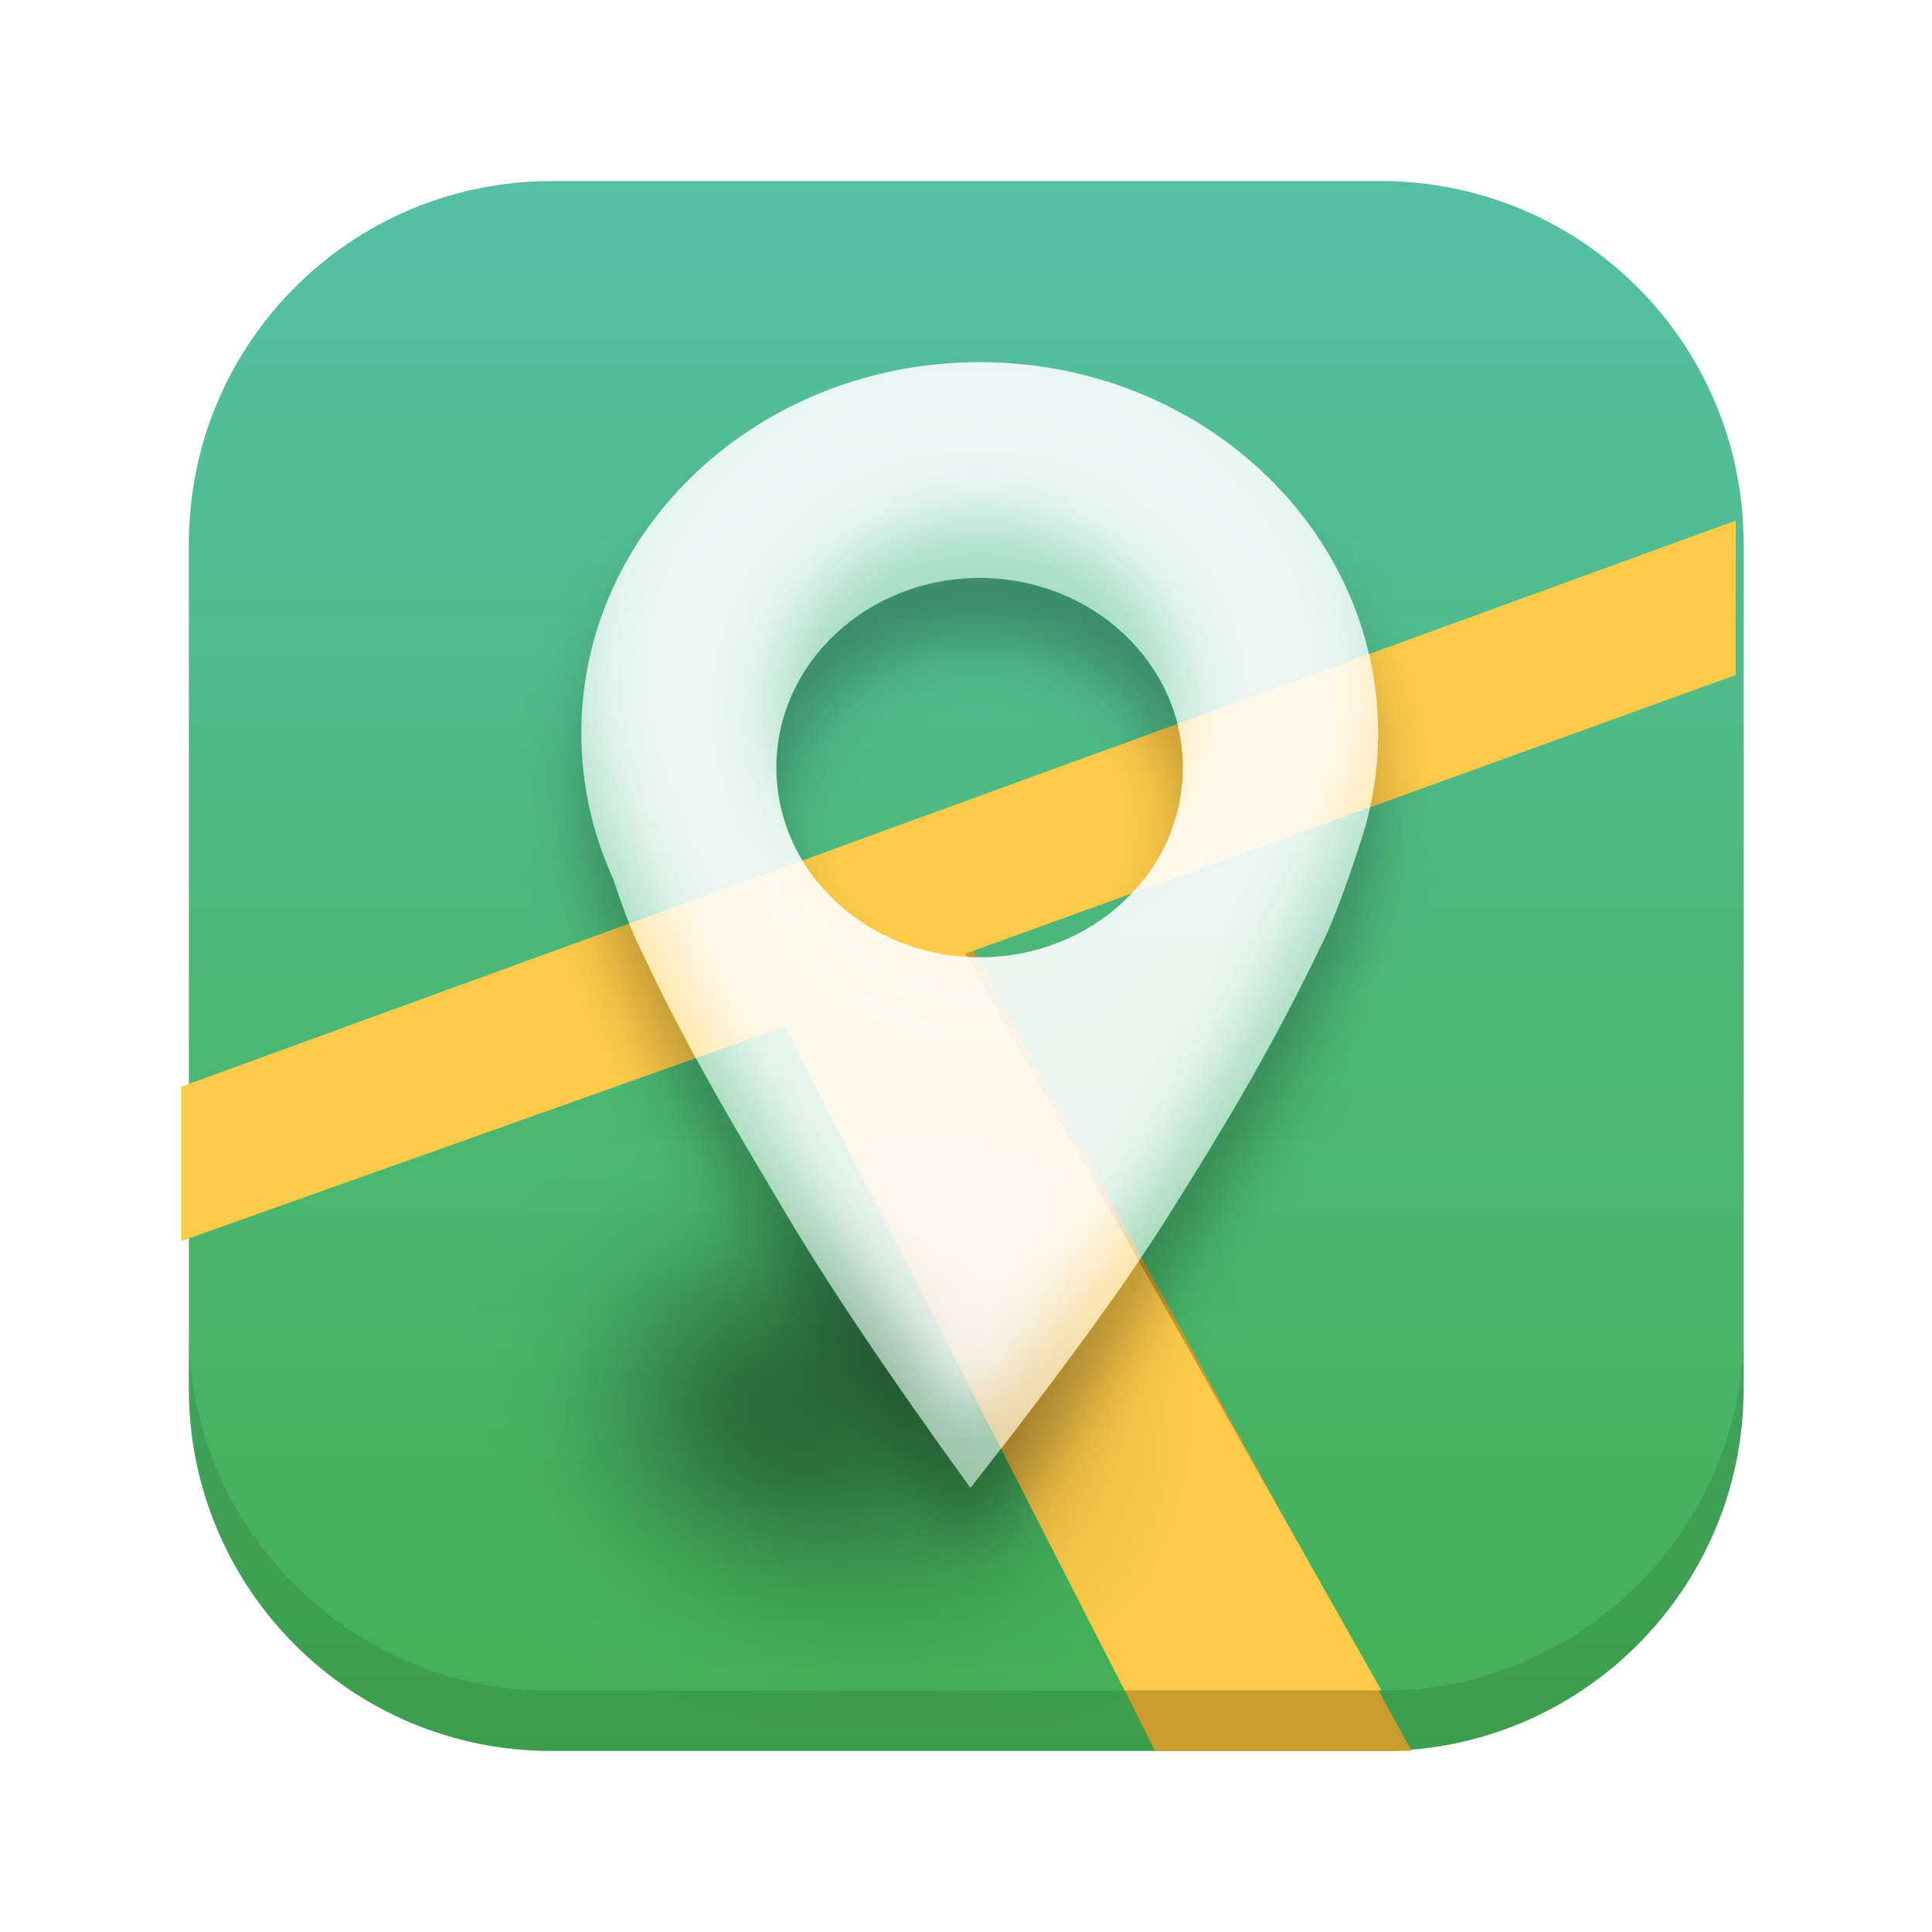
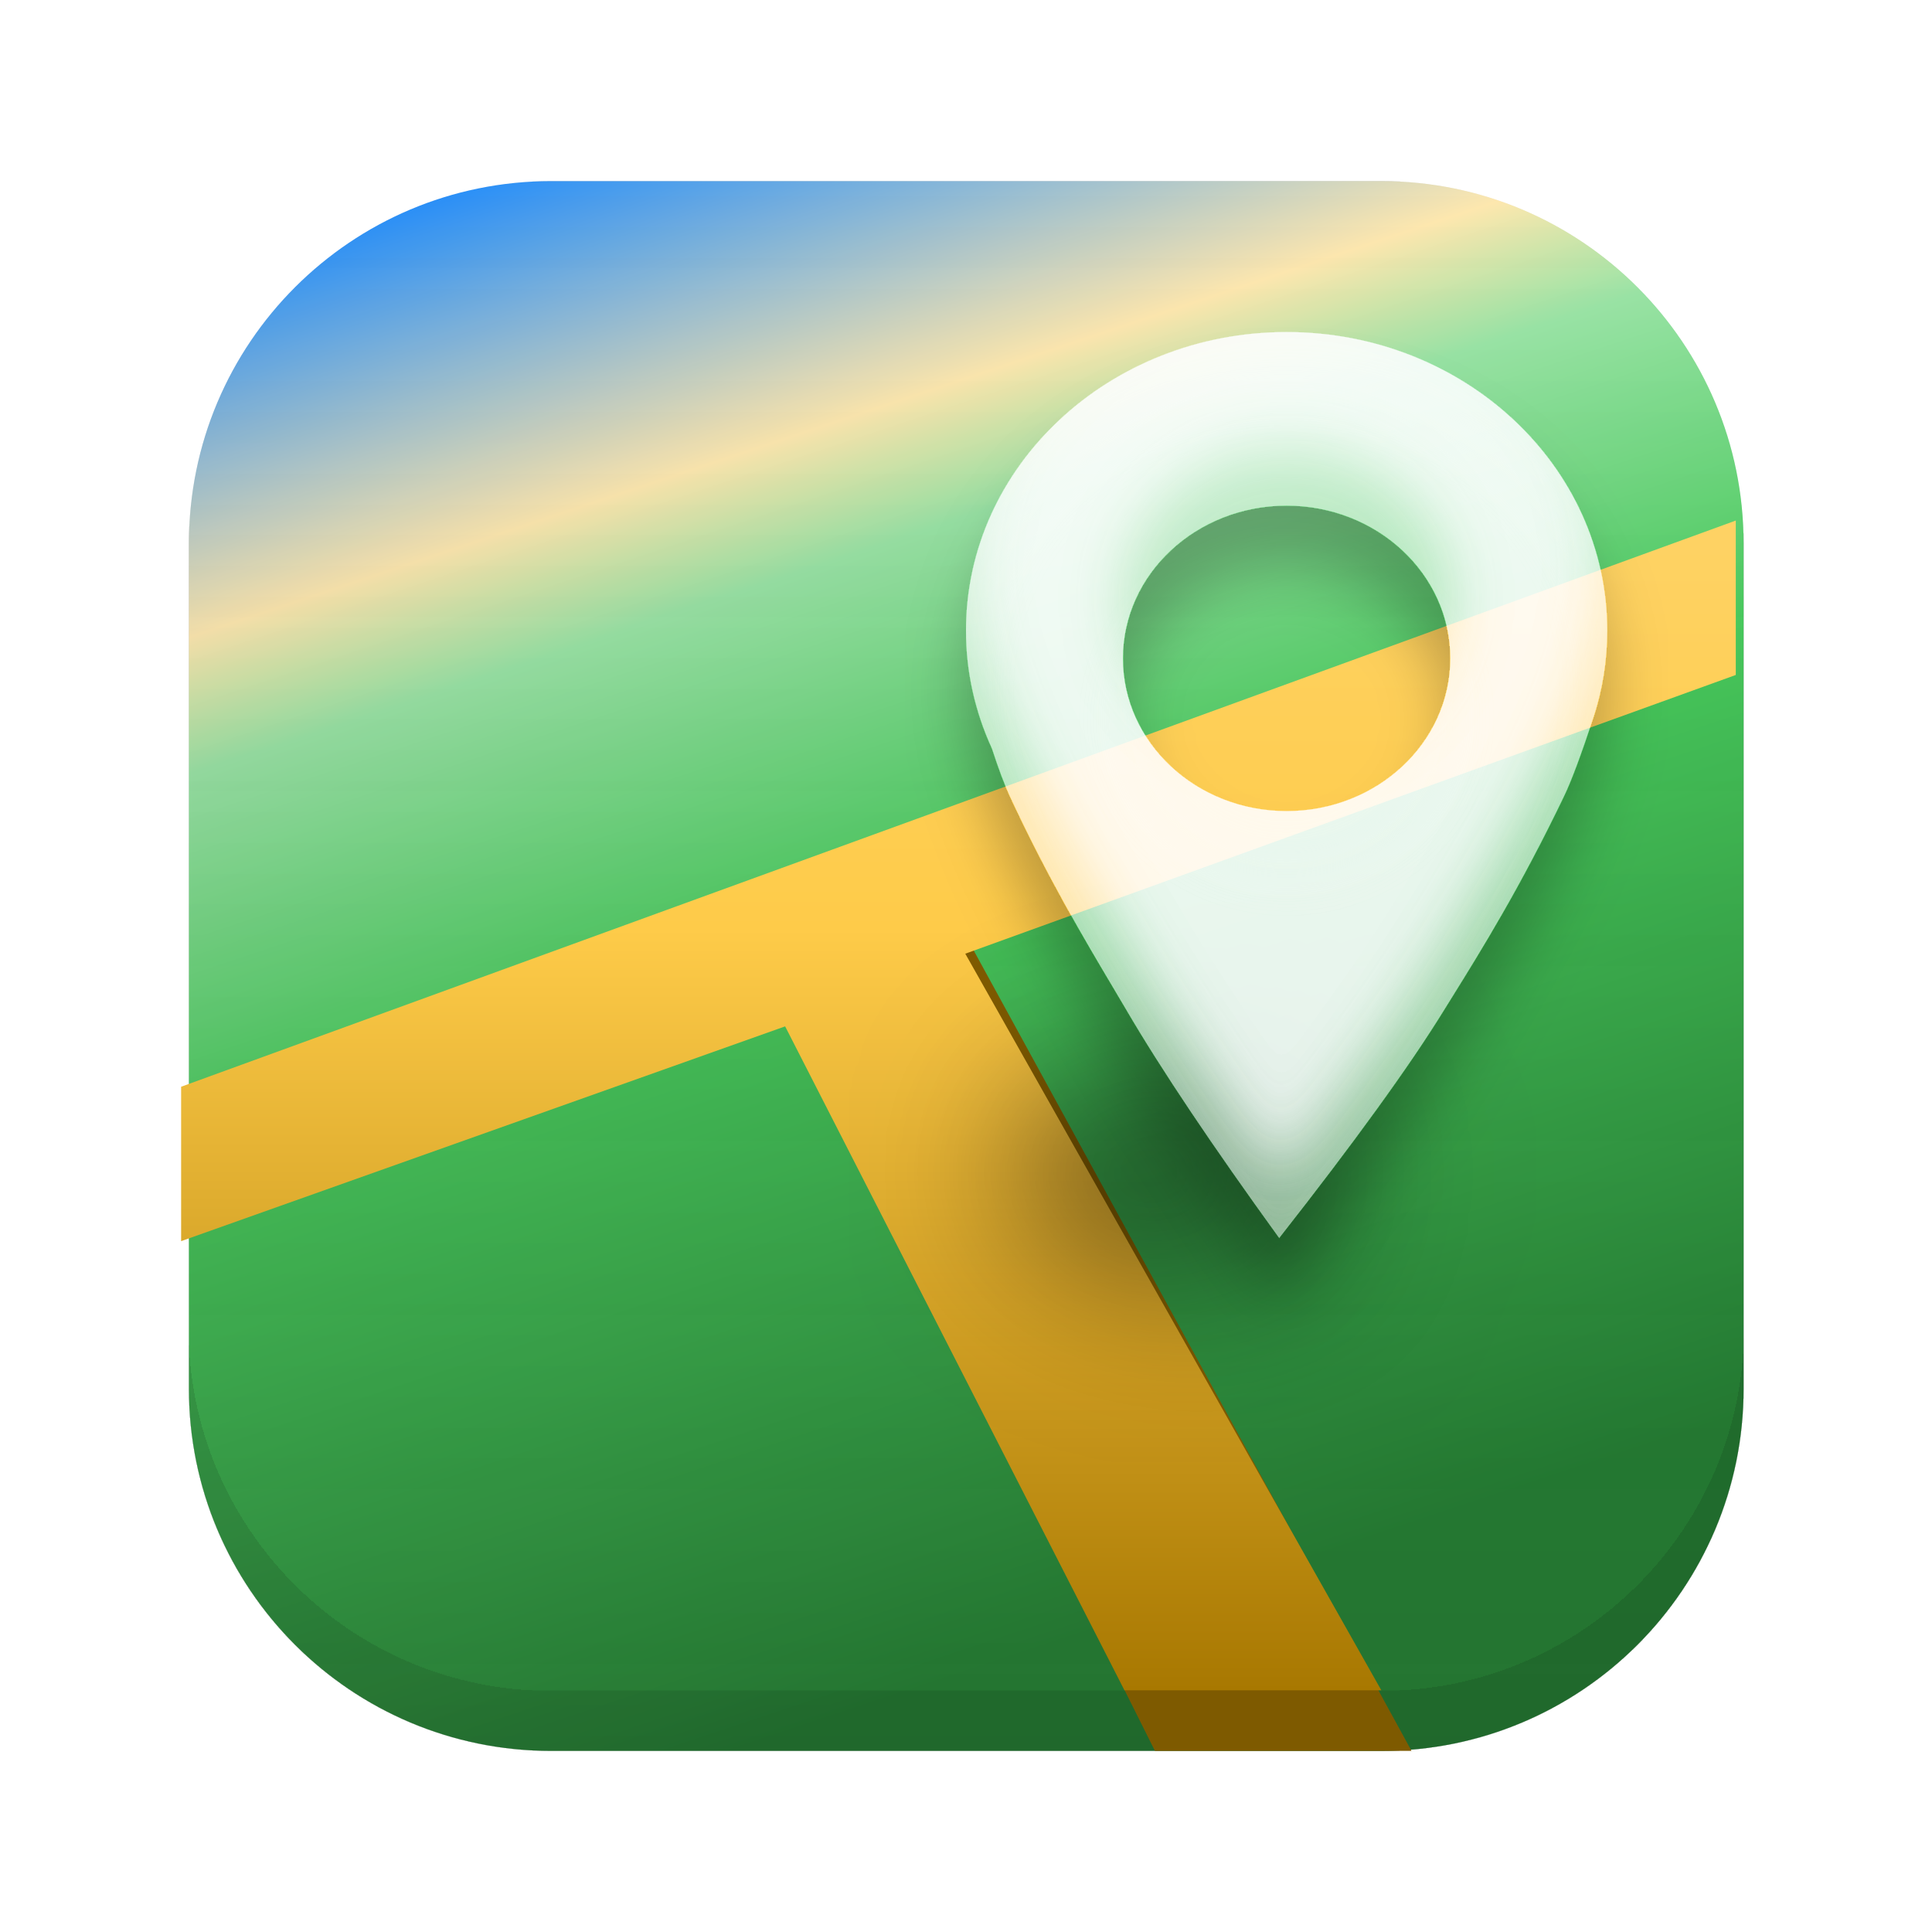
<svg xmlns="http://www.w3.org/2000/svg" width="128" height="128" viewBox="0 0 128 128" fill="none">
  <g filter="url(#filter0_i_914_30)">
+     <rect x="12.517" y="12" width="103" height="104" rx="24" fill="#F0F0F0" />
    <rect x="12.517" y="12" width="103" height="104" rx="24" fill="url(#paint0_linear_914_30)" />
    <rect x="12.517" y="12" width="103" height="104" rx="24" fill="url(#paint1_linear_914_30)" />
  </g>
-   <path fill-rule="evenodd" clip-rule="evenodd" d="M49.517 62L61.517 57.5L93.517 116H76.517L49.517 62Z" fill="#C89C2D" />
-   <path fill-rule="evenodd" clip-rule="evenodd" d="M12 71.999L115 34.488V44.718L63.953 63.185L91.517 111.988H74.5L52.017 68L12 82.229" fill="#FECB49" />
+   <path fill-rule="evenodd" clip-rule="evenodd" d="M49.517 62L61.517 57.5L93.517 116H76.517L49.517 62Z" fill="#7E5A00" />
+   <path fill-rule="evenodd" clip-rule="evenodd" d="M12 71.999L115 34.488V44.718L63.953 63.185L91.517 111.988H74.5L52.017 68L12 82.229" fill="url(#paint2_linear_914_30)" />
  <g opacity="0.581" filter="url(#filter1_f_914_30)">
-     <path d="M64.905 104.571C77.929 104.571 88.487 99.455 88.487 93.143C88.487 86.831 77.929 81.714 64.905 81.714C51.882 81.714 41.324 86.831 41.324 93.143C41.324 99.455 51.882 104.571 64.905 104.571Z" fill="url(#paint2_radial_914_30)" />
+     <path d="M85.242 86.856C95.725 86.856 104.224 82.737 104.224 77.657C104.224 72.576 95.725 68.457 85.242 68.457C74.758 68.457 66.26 72.576 66.26 77.657C66.26 82.737 74.758 86.856 85.242 86.856Z" fill="url(#paint3_radial_914_30)" />
  </g>
  <g style="mix-blend-mode:hard-light" filter="url(#filter2_dii_914_30)">
-     <path fill-rule="evenodd" clip-rule="evenodd" d="M83.583 31.214C78.803 26.755 72.198 24 64.905 24C57.612 24 51.008 26.755 46.228 31.214C41.467 35.656 38.517 41.791 38.517 48.571C38.517 51.996 39.269 55.257 40.653 58.28C41.198 59.95 41.68 61.238 42.1 62.143C45.202 68.826 48.296 74.034 50.586 77.89L50.591 77.898C51.008 78.599 51.398 79.256 51.756 79.868C54.609 84.739 58.788 90.975 64.295 98.576C70.496 90.674 75.011 84.433 77.836 79.857C78.074 79.472 78.323 79.071 78.584 78.652L78.587 78.647C80.923 74.885 84.163 69.67 87.771 62.136C88.362 60.903 89.165 58.745 90.178 55.663C90.904 53.42 91.294 51.038 91.294 48.571C91.294 41.791 88.344 35.656 83.583 31.214ZM78.38 50.857C78.38 57.8 72.347 63.429 64.905 63.429C57.463 63.429 51.43 57.8 51.43 50.857C51.43 43.914 57.463 38.286 64.905 38.286C72.347 38.286 78.38 43.914 78.38 50.857Z" fill="#F0F0F2" />
+     <path fill-rule="evenodd" clip-rule="evenodd" d="M100.276 27.807C96.428 24.217 91.112 22 85.242 22C79.371 22 74.055 24.217 70.207 27.807C66.375 31.383 64 36.321 64 41.779C64 44.535 64.606 47.16 65.72 49.594C66.159 50.938 66.546 51.975 66.884 52.703C69.381 58.083 71.872 62.276 73.716 65.379L73.719 65.385C74.055 65.95 74.368 66.478 74.657 66.971C76.953 70.892 80.318 75.912 84.75 82.031C89.742 75.669 93.376 70.646 95.65 66.962C95.841 66.653 96.042 66.33 96.252 65.992L96.254 65.988C98.135 62.96 100.744 58.762 103.648 52.698C104.123 51.705 104.769 49.968 105.585 47.487C106.169 45.682 106.483 43.764 106.483 41.779C106.483 36.321 104.109 31.383 100.276 27.807ZM96.089 43.619C96.089 49.208 91.232 53.738 85.242 53.738C79.251 53.738 74.395 49.208 74.395 43.619C74.395 38.03 79.251 33.499 85.242 33.499C91.232 33.499 96.089 38.03 96.089 43.619Z" fill="#F0F0F2" />
  </g>
  <defs>
    <filter id="filter0_i_914_30" x="12.517" y="12" width="103" height="104" filterUnits="userSpaceOnUse" color-interpolation-filters="sRGB">
      <feFlood flood-opacity="0" result="BackgroundImageFix" />
      <feBlend mode="normal" in="SourceGraphic" in2="BackgroundImageFix" result="shape" />
      <feColorMatrix in="SourceAlpha" type="matrix" values="0 0 0 0 0 0 0 0 0 0 0 0 0 0 0 0 0 0 127 0" result="hardAlpha" />
      <feOffset dy="-4" />
      <feComposite in2="hardAlpha" operator="arithmetic" k2="-1" k3="1" />
      <feColorMatrix type="matrix" values="0 0 0 0 0 0 0 0 0 0 0 0 0 0 0 0 0 0 0.1 0" />
      <feBlend mode="normal" in2="shape" result="effect1_innerShadow_914_30" />
    </filter>
-     <filter id="filter1_f_914_30" x="31.324" y="71.714" width="67.163" height="42.857" filterUnits="userSpaceOnUse" color-interpolation-filters="sRGB">
+     <filter id="filter1_f_914_30" x="56.26" y="58.457" width="57.964" height="38.399" filterUnits="userSpaceOnUse" color-interpolation-filters="sRGB">
      <feFlood flood-opacity="0" result="BackgroundImageFix" />
      <feBlend mode="normal" in="SourceGraphic" in2="BackgroundImageFix" result="shape" />
      <feGaussianBlur stdDeviation="5" result="effect1_foregroundBlur_914_30" />
    </filter>
-     <filter id="filter2_dii_914_30" x="34.517" y="20" width="60.778" height="86.576" filterUnits="userSpaceOnUse" color-interpolation-filters="sRGB">
+     <filter id="filter2_dii_914_30" x="60" y="18" width="50.483" height="72.031" filterUnits="userSpaceOnUse" color-interpolation-filters="sRGB">
      <feFlood flood-opacity="0" result="BackgroundImageFix" />
      <feColorMatrix in="SourceAlpha" type="matrix" values="0 0 0 0 0 0 0 0 0 0 0 0 0 0 0 0 0 0 127 0" result="hardAlpha" />
      <feOffset dy="4" />
      <feGaussianBlur stdDeviation="2" />
      <feComposite in2="hardAlpha" operator="out" />
      <feColorMatrix type="matrix" values="0 0 0 0 0 0 0 0 0 0 0 0 0 0 0 0 0 0 0.25 0" />
      <feBlend mode="normal" in2="BackgroundImageFix" result="effect1_dropShadow_914_30" />
      <feBlend mode="normal" in="SourceGraphic" in2="effect1_dropShadow_914_30" result="shape" />
      <feColorMatrix in="SourceAlpha" type="matrix" values="0 0 0 0 0 0 0 0 0 0 0 0 0 0 0 0 0 0 127 0" result="hardAlpha" />
      <feOffset dy="-4" />
      <feGaussianBlur stdDeviation="2" />
      <feComposite in2="hardAlpha" operator="arithmetic" k2="-1" k3="1" />
      <feColorMatrix type="matrix" values="0 0 0 0 0.176 0 0 0 0 0.176 0 0 0 0 0.176 0 0 0 0.25 0" />
      <feBlend mode="normal" in2="shape" result="effect2_innerShadow_914_30" />
      <feColorMatrix in="SourceAlpha" type="matrix" values="0 0 0 0 0 0 0 0 0 0 0 0 0 0 0 0 0 0 127 0" result="hardAlpha" />
      <feOffset dy="4" />
      <feGaussianBlur stdDeviation="2" />
      <feComposite in2="hardAlpha" operator="arithmetic" k2="-1" k3="1" />
      <feColorMatrix type="matrix" values="0 0 0 0 0.941 0 0 0 0 0.941 0 0 0 0 0.949 0 0 0 0.2 0" />
      <feBlend mode="normal" in2="effect2_innerShadow_914_30" result="effect3_innerShadow_914_30" />
    </filter>
-     <linearGradient id="paint0_linear_914_30" x1="64.017" y1="12" x2="64.017" y2="116" gradientUnits="userSpaceOnUse">
-       <stop stop-color="#56BFA6" />
-       <stop offset="1" stop-color="#49D05E" />
+     <linearGradient id="paint0_linear_914_30" x1="31" y1="12" x2="64" y2="111" gradientUnits="userSpaceOnUse">
+       <stop stop-color="#268EF9" />
+       <stop offset="0.219" stop-color="#FEE8AF" />
+       <stop offset="0.302" stop-color="#9AE5A6" />
+       <stop offset="0.521" stop-color="#49D05E" />
+       <stop offset="1" stop-color="#228632" />
    </linearGradient>
    <linearGradient id="paint1_linear_914_30" x1="64.017" y1="12" x2="64.017" y2="116" gradientUnits="userSpaceOnUse">
      <stop stop-color="#2D2D2D" stop-opacity="0" />
      <stop offset="1" stop-color="#2D2D2D" stop-opacity="0.2" />
    </linearGradient>
-     <radialGradient id="paint2_radial_914_30" cx="0" cy="0" r="1" gradientUnits="userSpaceOnUse" gradientTransform="translate(51.0827 93.1448) scale(23.5814 24)">
+     <linearGradient id="paint2_linear_914_30" x1="64" y1="112" x2="64" y2="12" gradientUnits="userSpaceOnUse">
+       <stop stop-color="#A87801" />
+       <stop offset="0.505" stop-color="#FECB49" />
+       <stop offset="1" stop-color="#FED97C" />
+     </linearGradient>
+     <radialGradient id="paint3_radial_914_30" cx="0" cy="0" r="1" gradientUnits="userSpaceOnUse" gradientTransform="translate(74.1151 77.6584) scale(18.9819 19.3189)">
      <stop />
      <stop offset="1" stop-opacity="0" />
    </radialGradient>
  </defs>
</svg>
